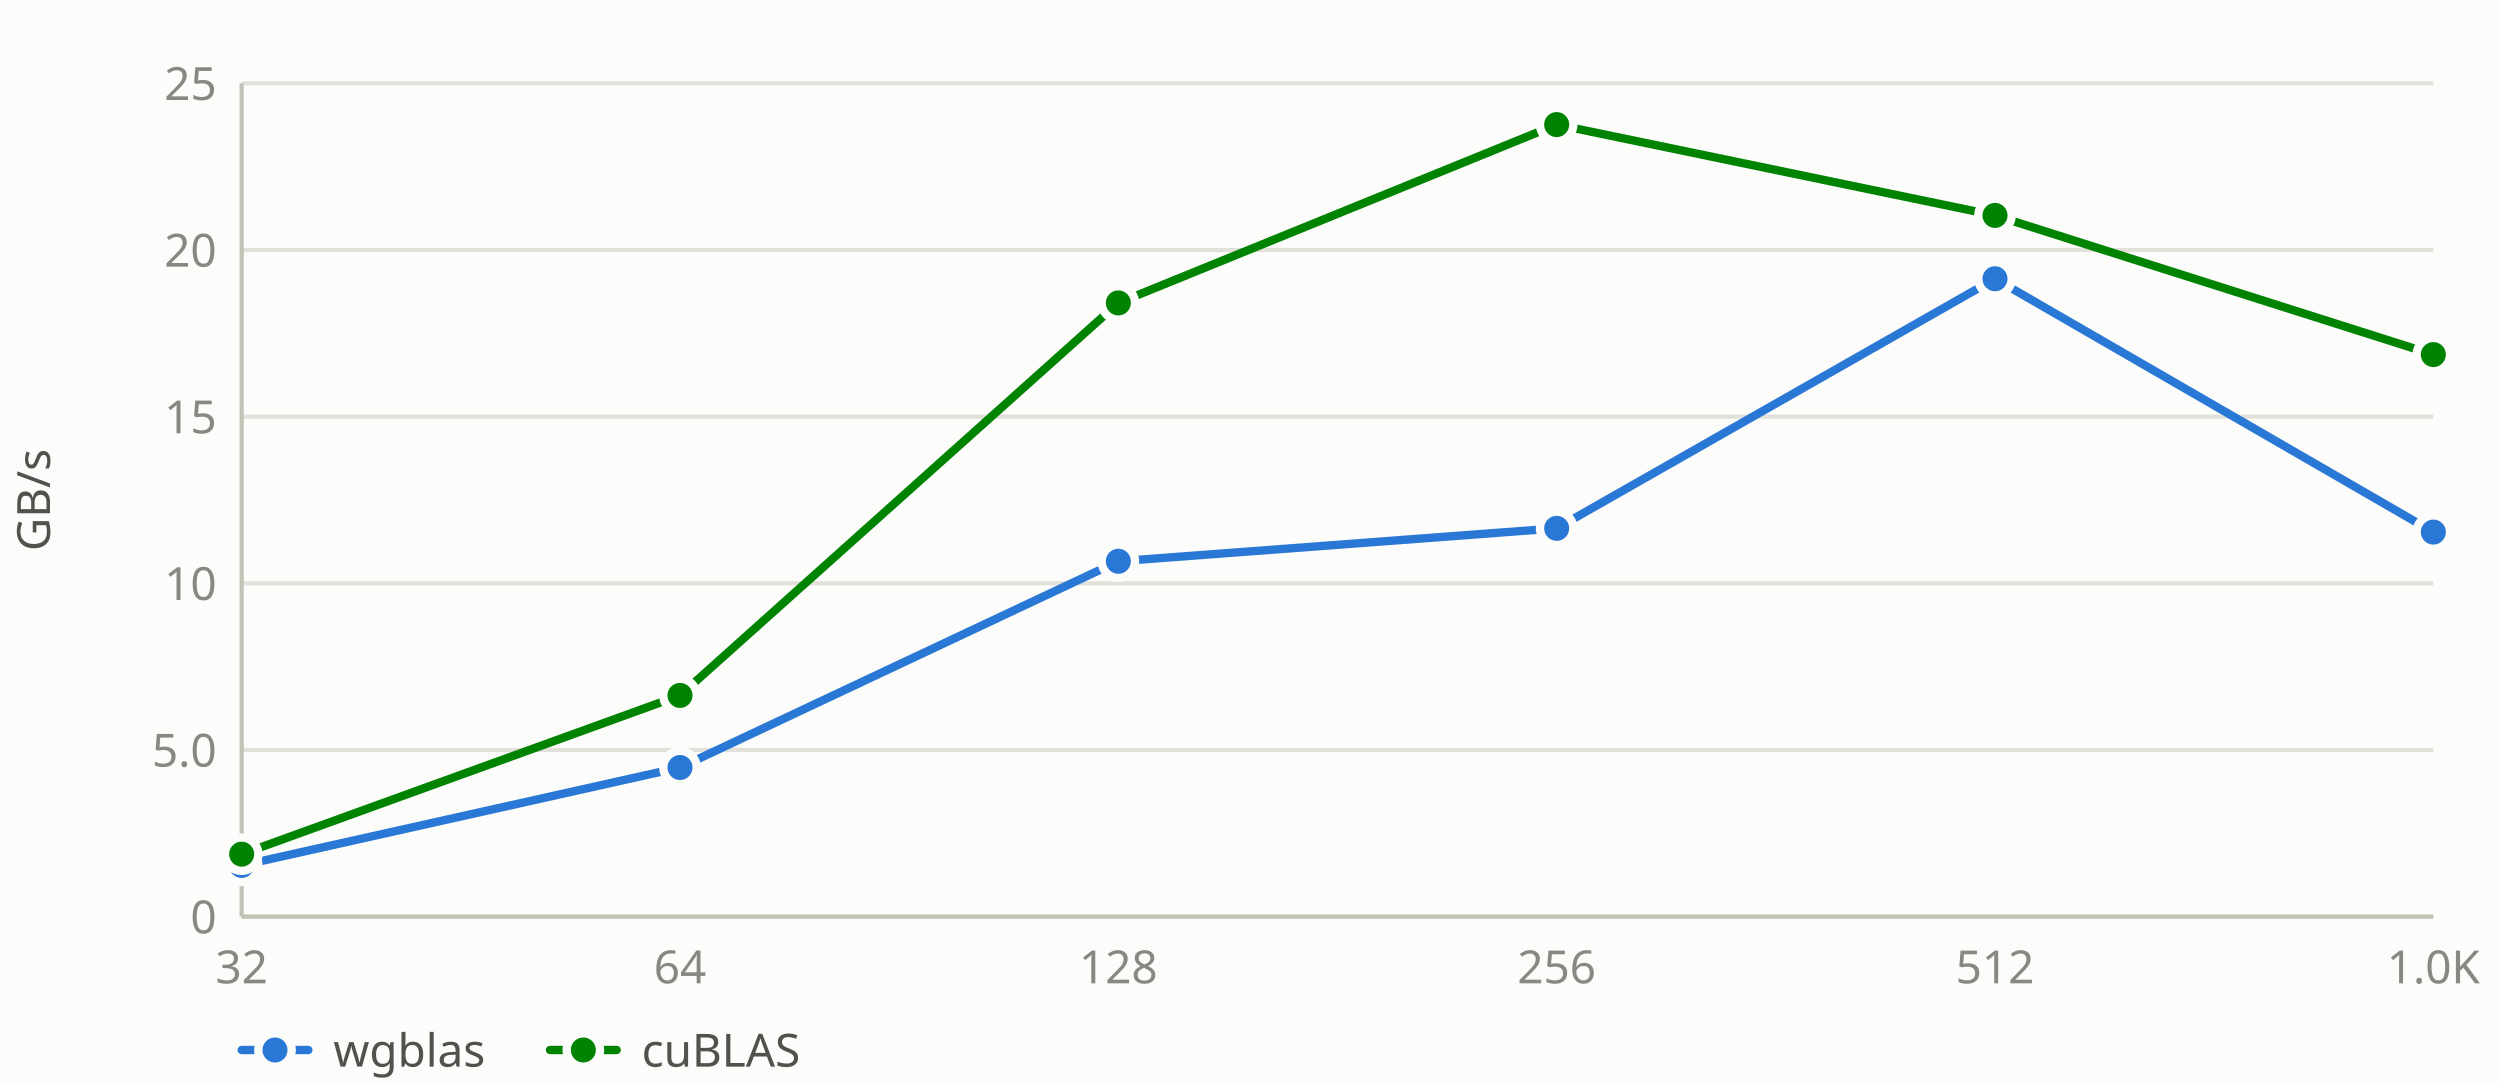
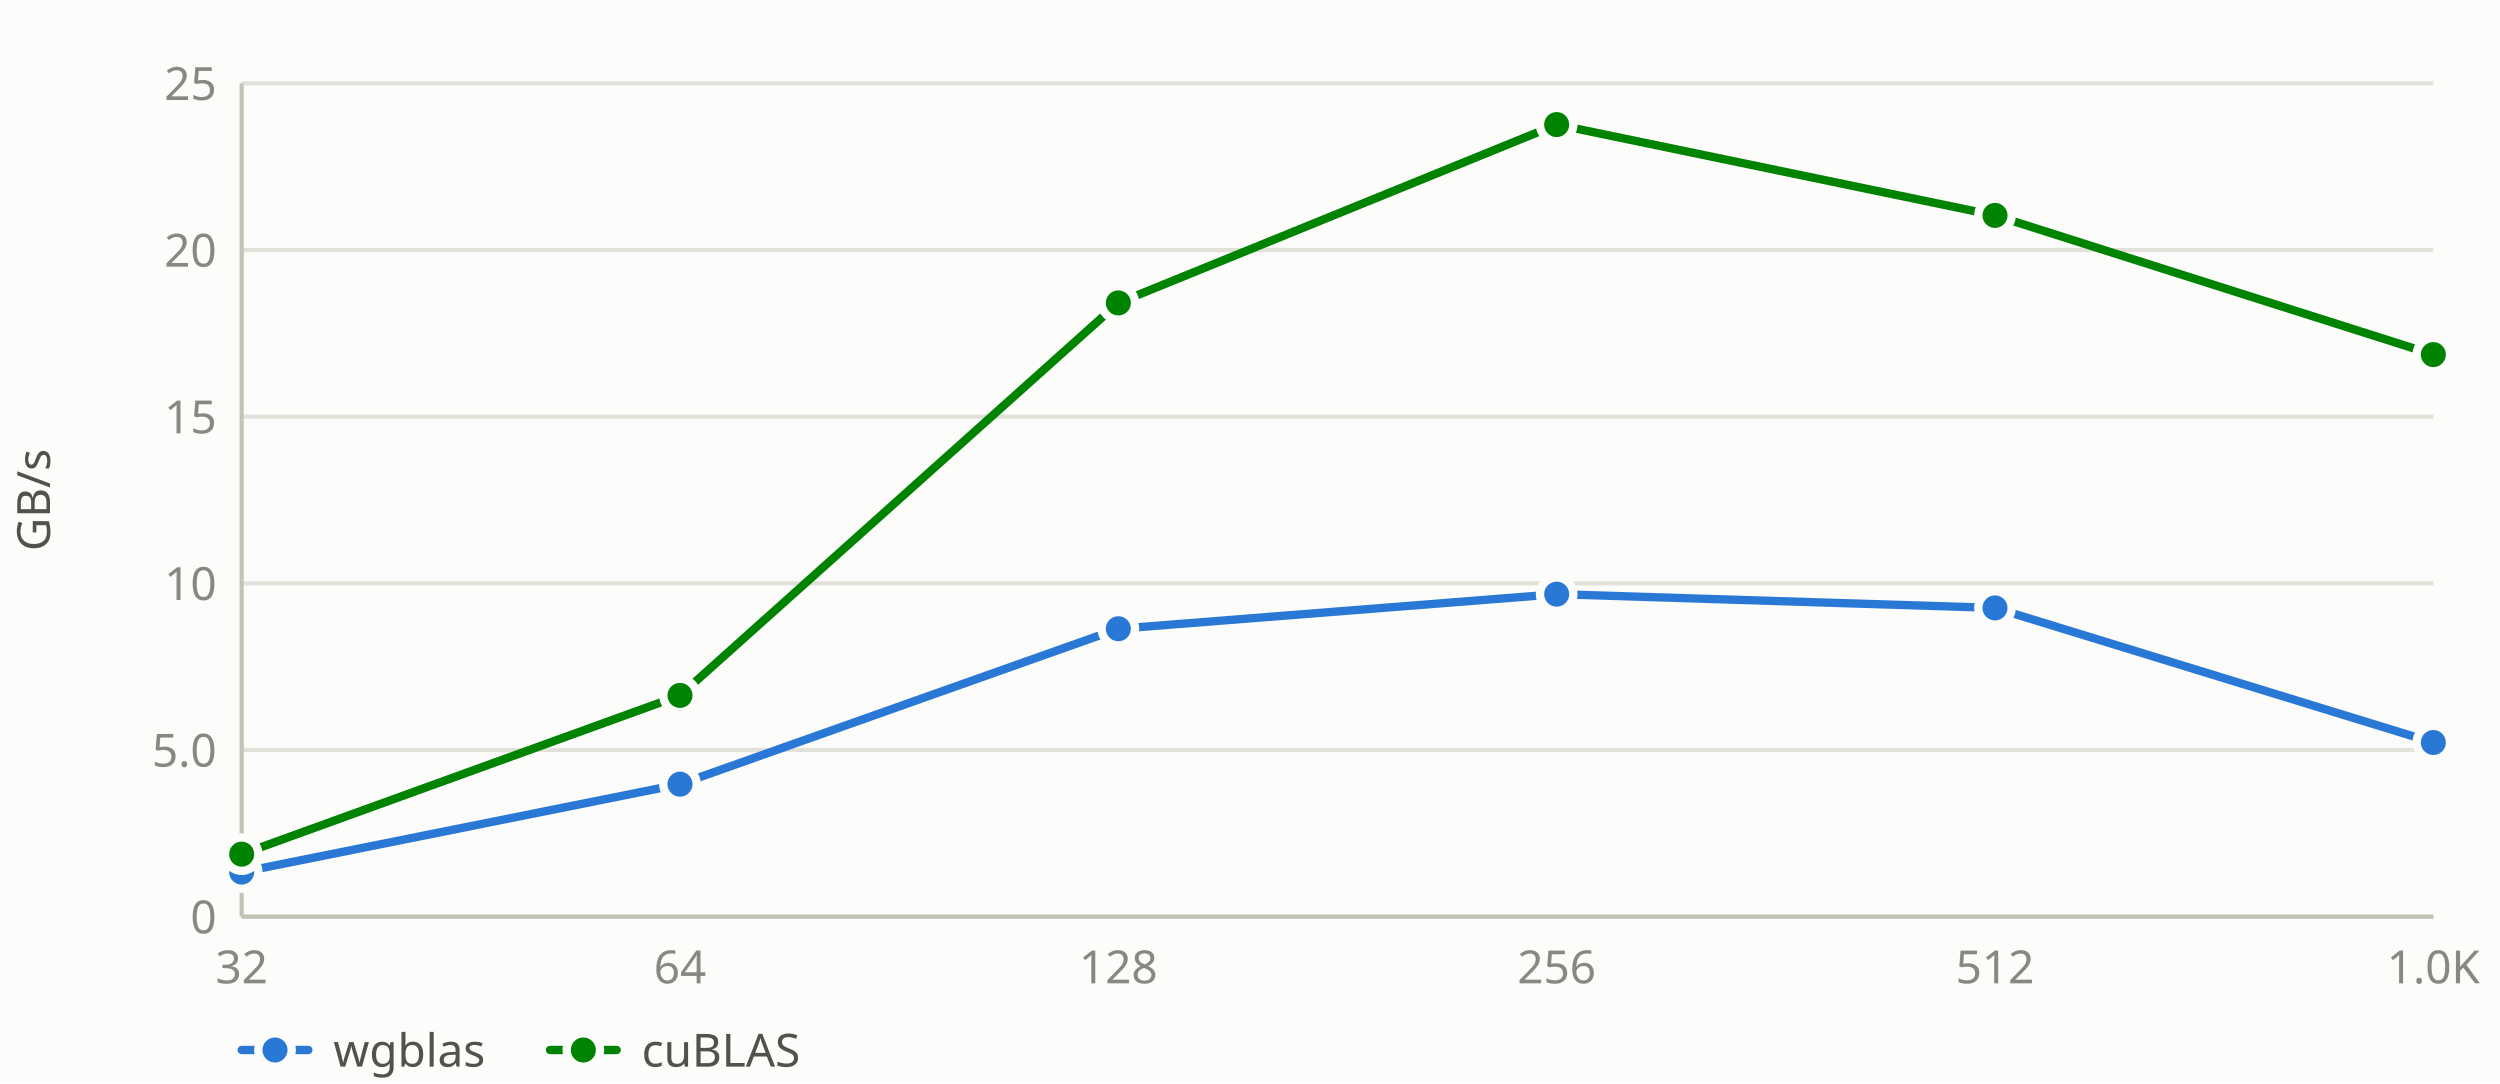
<svg xmlns="http://www.w3.org/2000/svg" id="bc-sgemm-default-nvidia_geforce_gtx_1650-gbs" viewBox="0 0 600 260" width="600" height="260" role="img" aria-label="GB/s vs n">
  <style>#bc-sgemm-default-nvidia_geforce_gtx_1650-gbs .bg{fill:#fcfcfb}#bc-sgemm-default-nvidia_geforce_gtx_1650-gbs .gr{stroke:#e1e0d9;stroke-width:1;fill:none}#bc-sgemm-default-nvidia_geforce_gtx_1650-gbs .ax{stroke:#c3c2b7;stroke-width:1;fill:none}#bc-sgemm-default-nvidia_geforce_gtx_1650-gbs .at{fill:#898781;font:11px/1 system-ui,sans-serif}#bc-sgemm-default-nvidia_geforce_gtx_1650-gbs .lt{fill:#52514e;font:11px/1 system-ui,sans-serif}#bc-sgemm-default-nvidia_geforce_gtx_1650-gbs .ln1{stroke:#2a78d6;fill:none;stroke-width:2;stroke-linejoin:round;stroke-linecap:round}#bc-sgemm-default-nvidia_geforce_gtx_1650-gbs .mk1{fill:#2a78d6;stroke:#fcfcfb;stroke-width:2}#bc-sgemm-default-nvidia_geforce_gtx_1650-gbs .ln2{stroke:#008300;fill:none;stroke-width:2;stroke-linejoin:round;stroke-linecap:round}#bc-sgemm-default-nvidia_geforce_gtx_1650-gbs .mk2{fill:#008300;stroke:#fcfcfb;stroke-width:2}@media(prefers-color-scheme:dark){#bc-sgemm-default-nvidia_geforce_gtx_1650-gbs .bg{fill:#1a1a19}#bc-sgemm-default-nvidia_geforce_gtx_1650-gbs .gr{stroke:#2c2c2a}#bc-sgemm-default-nvidia_geforce_gtx_1650-gbs .ax{stroke:#383835}#bc-sgemm-default-nvidia_geforce_gtx_1650-gbs .at{fill:#898781}#bc-sgemm-default-nvidia_geforce_gtx_1650-gbs .lt{fill:#c3c2b7}#bc-sgemm-default-nvidia_geforce_gtx_1650-gbs .ln1{stroke:#3987e5}#bc-sgemm-default-nvidia_geforce_gtx_1650-gbs .mk1{fill:#3987e5;stroke:#1a1a19}#bc-sgemm-default-nvidia_geforce_gtx_1650-gbs .ln2{stroke:#008300}#bc-sgemm-default-nvidia_geforce_gtx_1650-gbs .mk2{fill:#008300;stroke:#1a1a19}}:root[data-theme=dark] #bc-sgemm-default-nvidia_geforce_gtx_1650-gbs .bg{fill:#1a1a19}:root[data-theme=dark] #bc-sgemm-default-nvidia_geforce_gtx_1650-gbs .gr{stroke:#2c2c2a}:root[data-theme=dark] #bc-sgemm-default-nvidia_geforce_gtx_1650-gbs .ax{stroke:#383835}:root[data-theme=dark] #bc-sgemm-default-nvidia_geforce_gtx_1650-gbs .lt{fill:#c3c2b7}:root[data-theme=dark] #bc-sgemm-default-nvidia_geforce_gtx_1650-gbs .ln1{stroke:#3987e5}:root[data-theme=dark] #bc-sgemm-default-nvidia_geforce_gtx_1650-gbs .mk1{fill:#3987e5;stroke:#1a1a19}:root[data-theme=dark] #bc-sgemm-default-nvidia_geforce_gtx_1650-gbs .mk2{stroke:#1a1a19}</style>
  <rect class="bg" width="600" height="260" />
  <line class="gr" x1="58" y1="220.0" x2="584" y2="220.0" />
  <line class="gr" x1="58" y1="180.0" x2="584" y2="180.0" />
  <line class="gr" x1="58" y1="140.0" x2="584" y2="140.0" />
  <line class="gr" x1="58" y1="100.0" x2="584" y2="100.0" />
  <line class="gr" x1="58" y1="60.0" x2="584" y2="60.0" />
  <line class="gr" x1="58" y1="20.0" x2="584" y2="20.0" />
  <line class="ax" x1="58" y1="20" x2="58" y2="220" />
  <line class="ax" x1="58" y1="220" x2="584" y2="220" />
  <text class="at" x="52" y="224.0" text-anchor="end">0</text>
  <text class="at" x="52" y="184.0" text-anchor="end">5.0</text>
  <text class="at" x="52" y="144.0" text-anchor="end">10</text>
  <text class="at" x="52" y="104.0" text-anchor="end">15</text>
  <text class="at" x="52" y="64.0" text-anchor="end">20</text>
  <text class="at" x="52" y="24.0" text-anchor="end">25</text>
  <text class="lt" x="12" y="120.0" text-anchor="middle" transform="rotate(-90 12 120.0)">GB/s</text>
  <text class="at" x="58.0" y="236" text-anchor="middle">32</text>
  <text class="at" x="163.2" y="236" text-anchor="middle">64</text>
  <text class="at" x="268.4" y="236" text-anchor="middle">128</text>
  <text class="at" x="373.6" y="236" text-anchor="middle">256</text>
  <text class="at" x="478.8" y="236" text-anchor="middle">512</text>
  <text class="at" x="584.0" y="236" text-anchor="middle">1.0K</text>
-   <polyline class="ln1" points="58.0,207.7 163.2,184.2 268.4,134.7 373.6,126.8 478.8,66.9 584.0,127.7" />
+   <polyline class="ln1" points="58.0,209.3 163.2,188.2 268.4,150.9 373.6,142.6 478.8,145.9 584.0,178.2" />
  <polyline class="ln2" points="58.0,205.0 163.2,166.9 268.4,72.7 373.6,29.9 478.8,51.7 584.0,85.1" />
-   <circle class="mk1" cx="58.0" cy="207.7" r="4" />
-   <circle class="mk1" cx="163.2" cy="184.2" r="4" />
-   <circle class="mk1" cx="268.4" cy="134.7" r="4" />
-   <circle class="mk1" cx="373.6" cy="126.8" r="4" />
-   <circle class="mk1" cx="478.8" cy="66.9" r="4" />
-   <circle class="mk1" cx="584.0" cy="127.7" r="4" />
+   <circle class="mk1" cx="58.0" cy="209.3" r="4" />
+   <circle class="mk1" cx="163.2" cy="188.2" r="4" />
+   <circle class="mk1" cx="268.4" cy="150.9" r="4" />
+   <circle class="mk1" cx="373.6" cy="142.6" r="4" />
+   <circle class="mk1" cx="478.8" cy="145.9" r="4" />
+   <circle class="mk1" cx="584.0" cy="178.2" r="4" />
  <circle class="mk2" cx="58.0" cy="205.0" r="4" />
  <circle class="mk2" cx="163.2" cy="166.9" r="4" />
  <circle class="mk2" cx="268.4" cy="72.7" r="4" />
  <circle class="mk2" cx="373.6" cy="29.9" r="4" />
  <circle class="mk2" cx="478.8" cy="51.7" r="4" />
  <circle class="mk2" cx="584.0" cy="85.1" r="4" />
  <line class="ln1" x1="58" y1="252" x2="74" y2="252" />
  <circle class="mk1" cx="66" cy="252" r="4" />
  <text class="lt" x="80" y="256">wgblas</text>
  <line class="ln2" x1="132" y1="252" x2="148" y2="252" />
  <circle class="mk2" cx="140" cy="252" r="4" />
  <text class="lt" x="154" y="256">cuBLAS</text>
</svg>
